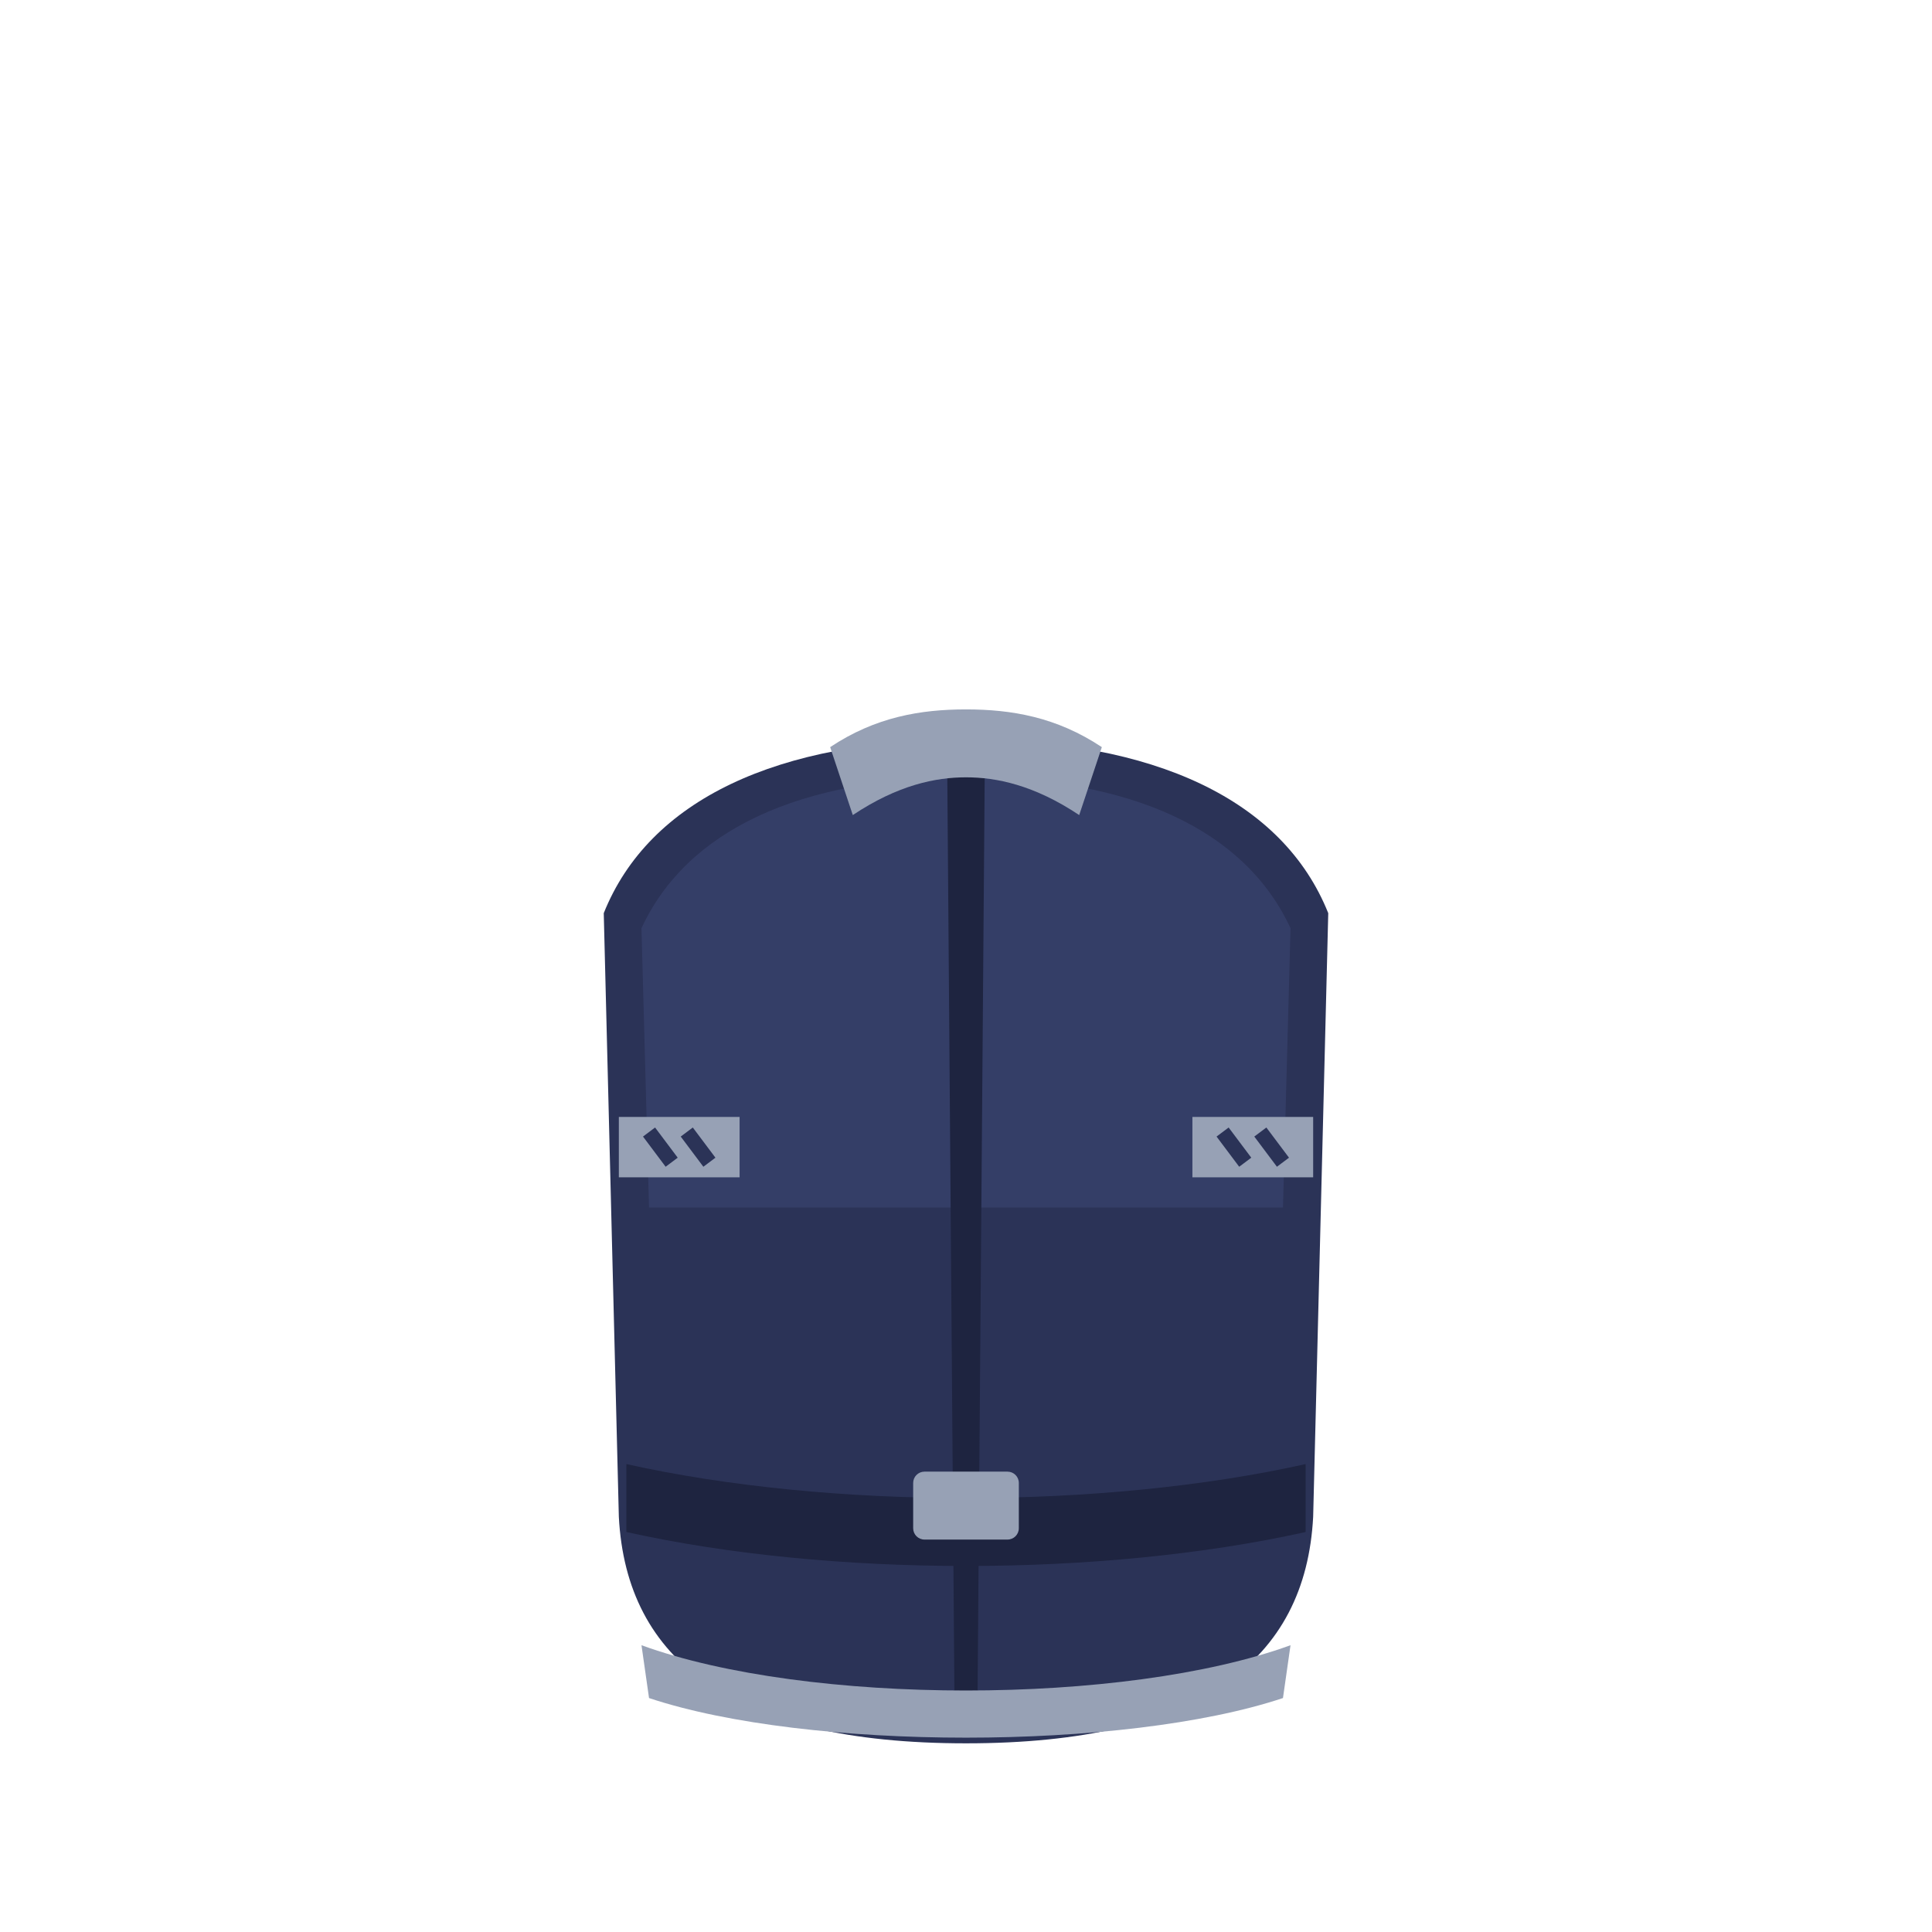
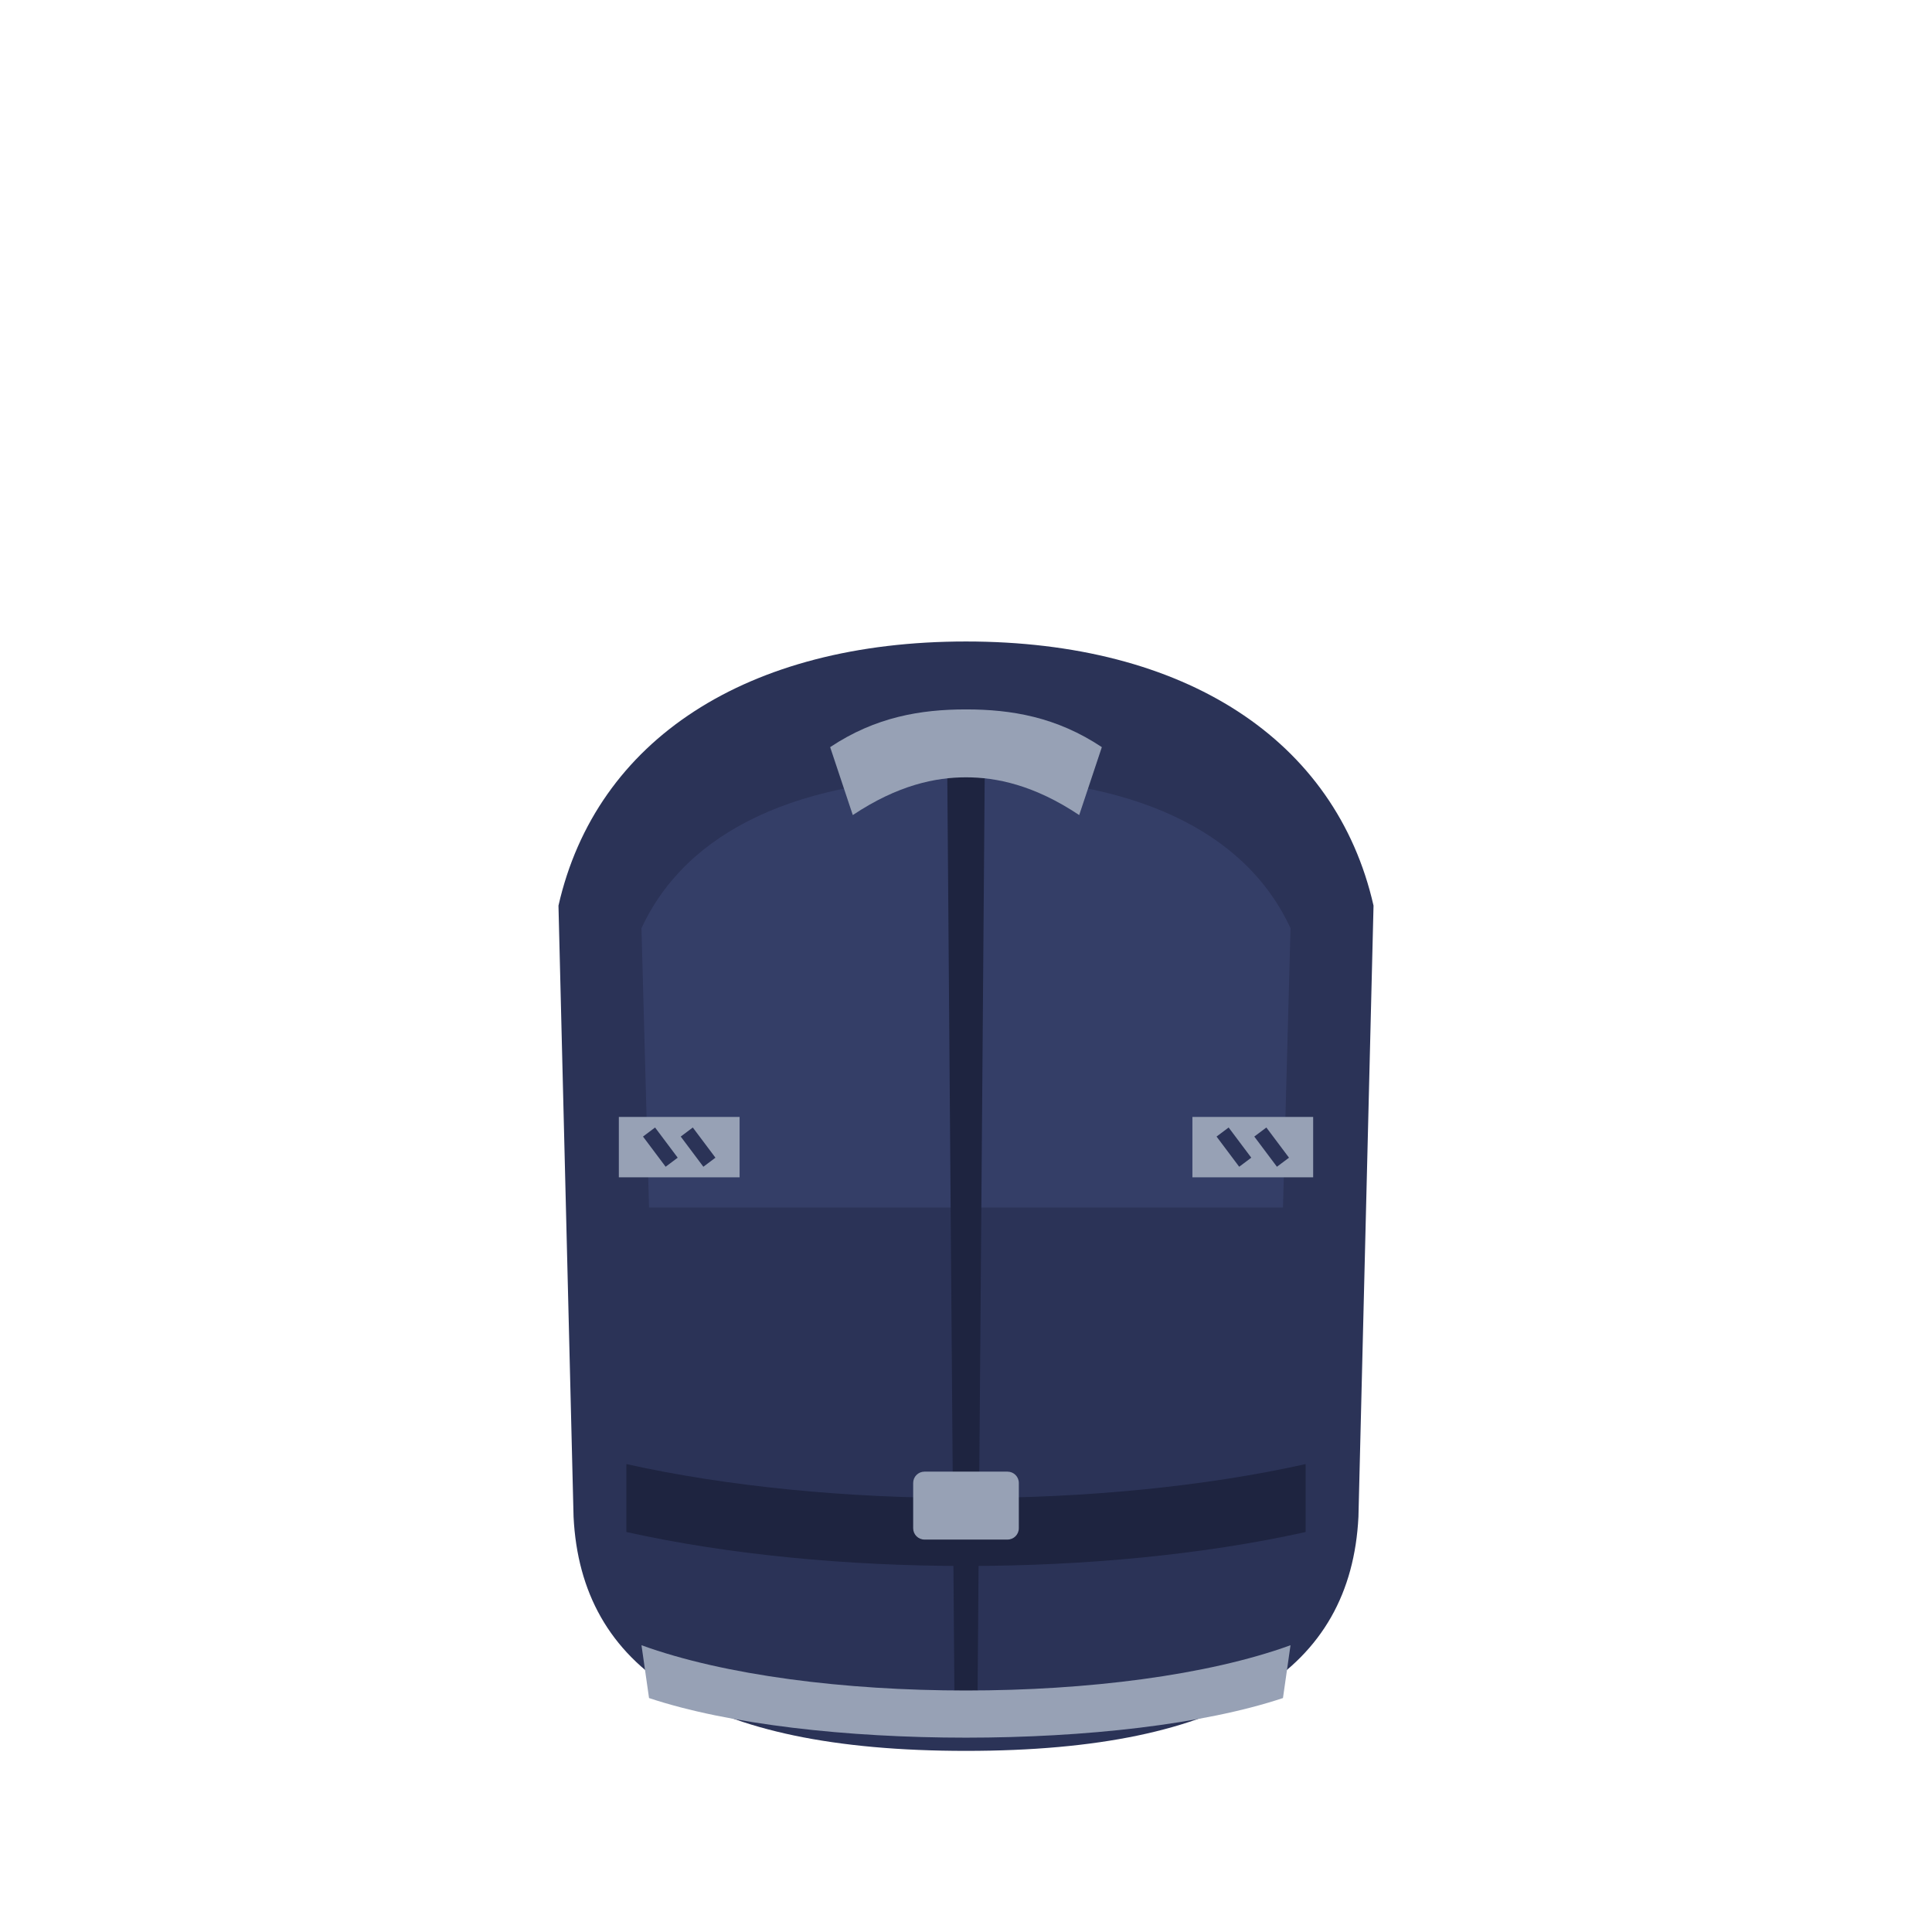
<svg xmlns="http://www.w3.org/2000/svg" viewBox="0 0 512 512" width="512" height="512">
-   <path d="M160 242 C172 212 206 196 256 196 C306 196 340 212 352 242 L348 402 C346 440 318 462 256 462 C194 462 166 440 164 402 Z" fill="#2B3357" />
+   <path d="M148 240 C158 196 198 170 256 170 C314 170 354 196 364 240 L360 402 C358 442 326 464 256 464 C186 464 154 442 152 402 Z" fill="#2B3357" />
  <path d="M170 246 C182 220 212 206 256 206 C300 206 330 220 342 246 L340 320 L172 320 Z" fill="#3D4775" opacity="0.55" />
  <path d="M251 200 L261 200 L259 458 L253 458 Z" fill="#1E2440" />
  <path d="M220 198 C232 190 244 188 256 188 C268 188 280 190 292 198 L286 216 C274 208 264 206 256 206 C248 206 238 208 226 216 Z" fill="#97A1B5" />
  <path d="M164 296 L196 296 L196 312 L164 312 Z" fill="#97A1B5" />
  <path d="M316 296 L348 296 L348 312 L316 312 Z" fill="#97A1B5" />
  <path d="M172 300 L178 308 M182 300 L188 308" stroke="#2B3357" stroke-width="4" fill="none" />
  <path d="M324 300 L330 308 M334 300 L340 308" stroke="#2B3357" stroke-width="4" fill="none" />
  <path d="M166 388 C220 400 292 400 346 388 L346 406 C292 418 220 418 166 406 Z" fill="#1E2440" />
  <rect x="242" y="390" width="28" height="18" rx="3" fill="#97A1B5" />
  <path d="M170 436 C214 452 298 452 342 436 L340 450 C298 464 214 464 172 450 Z" fill="#97A1B5" />
</svg>
